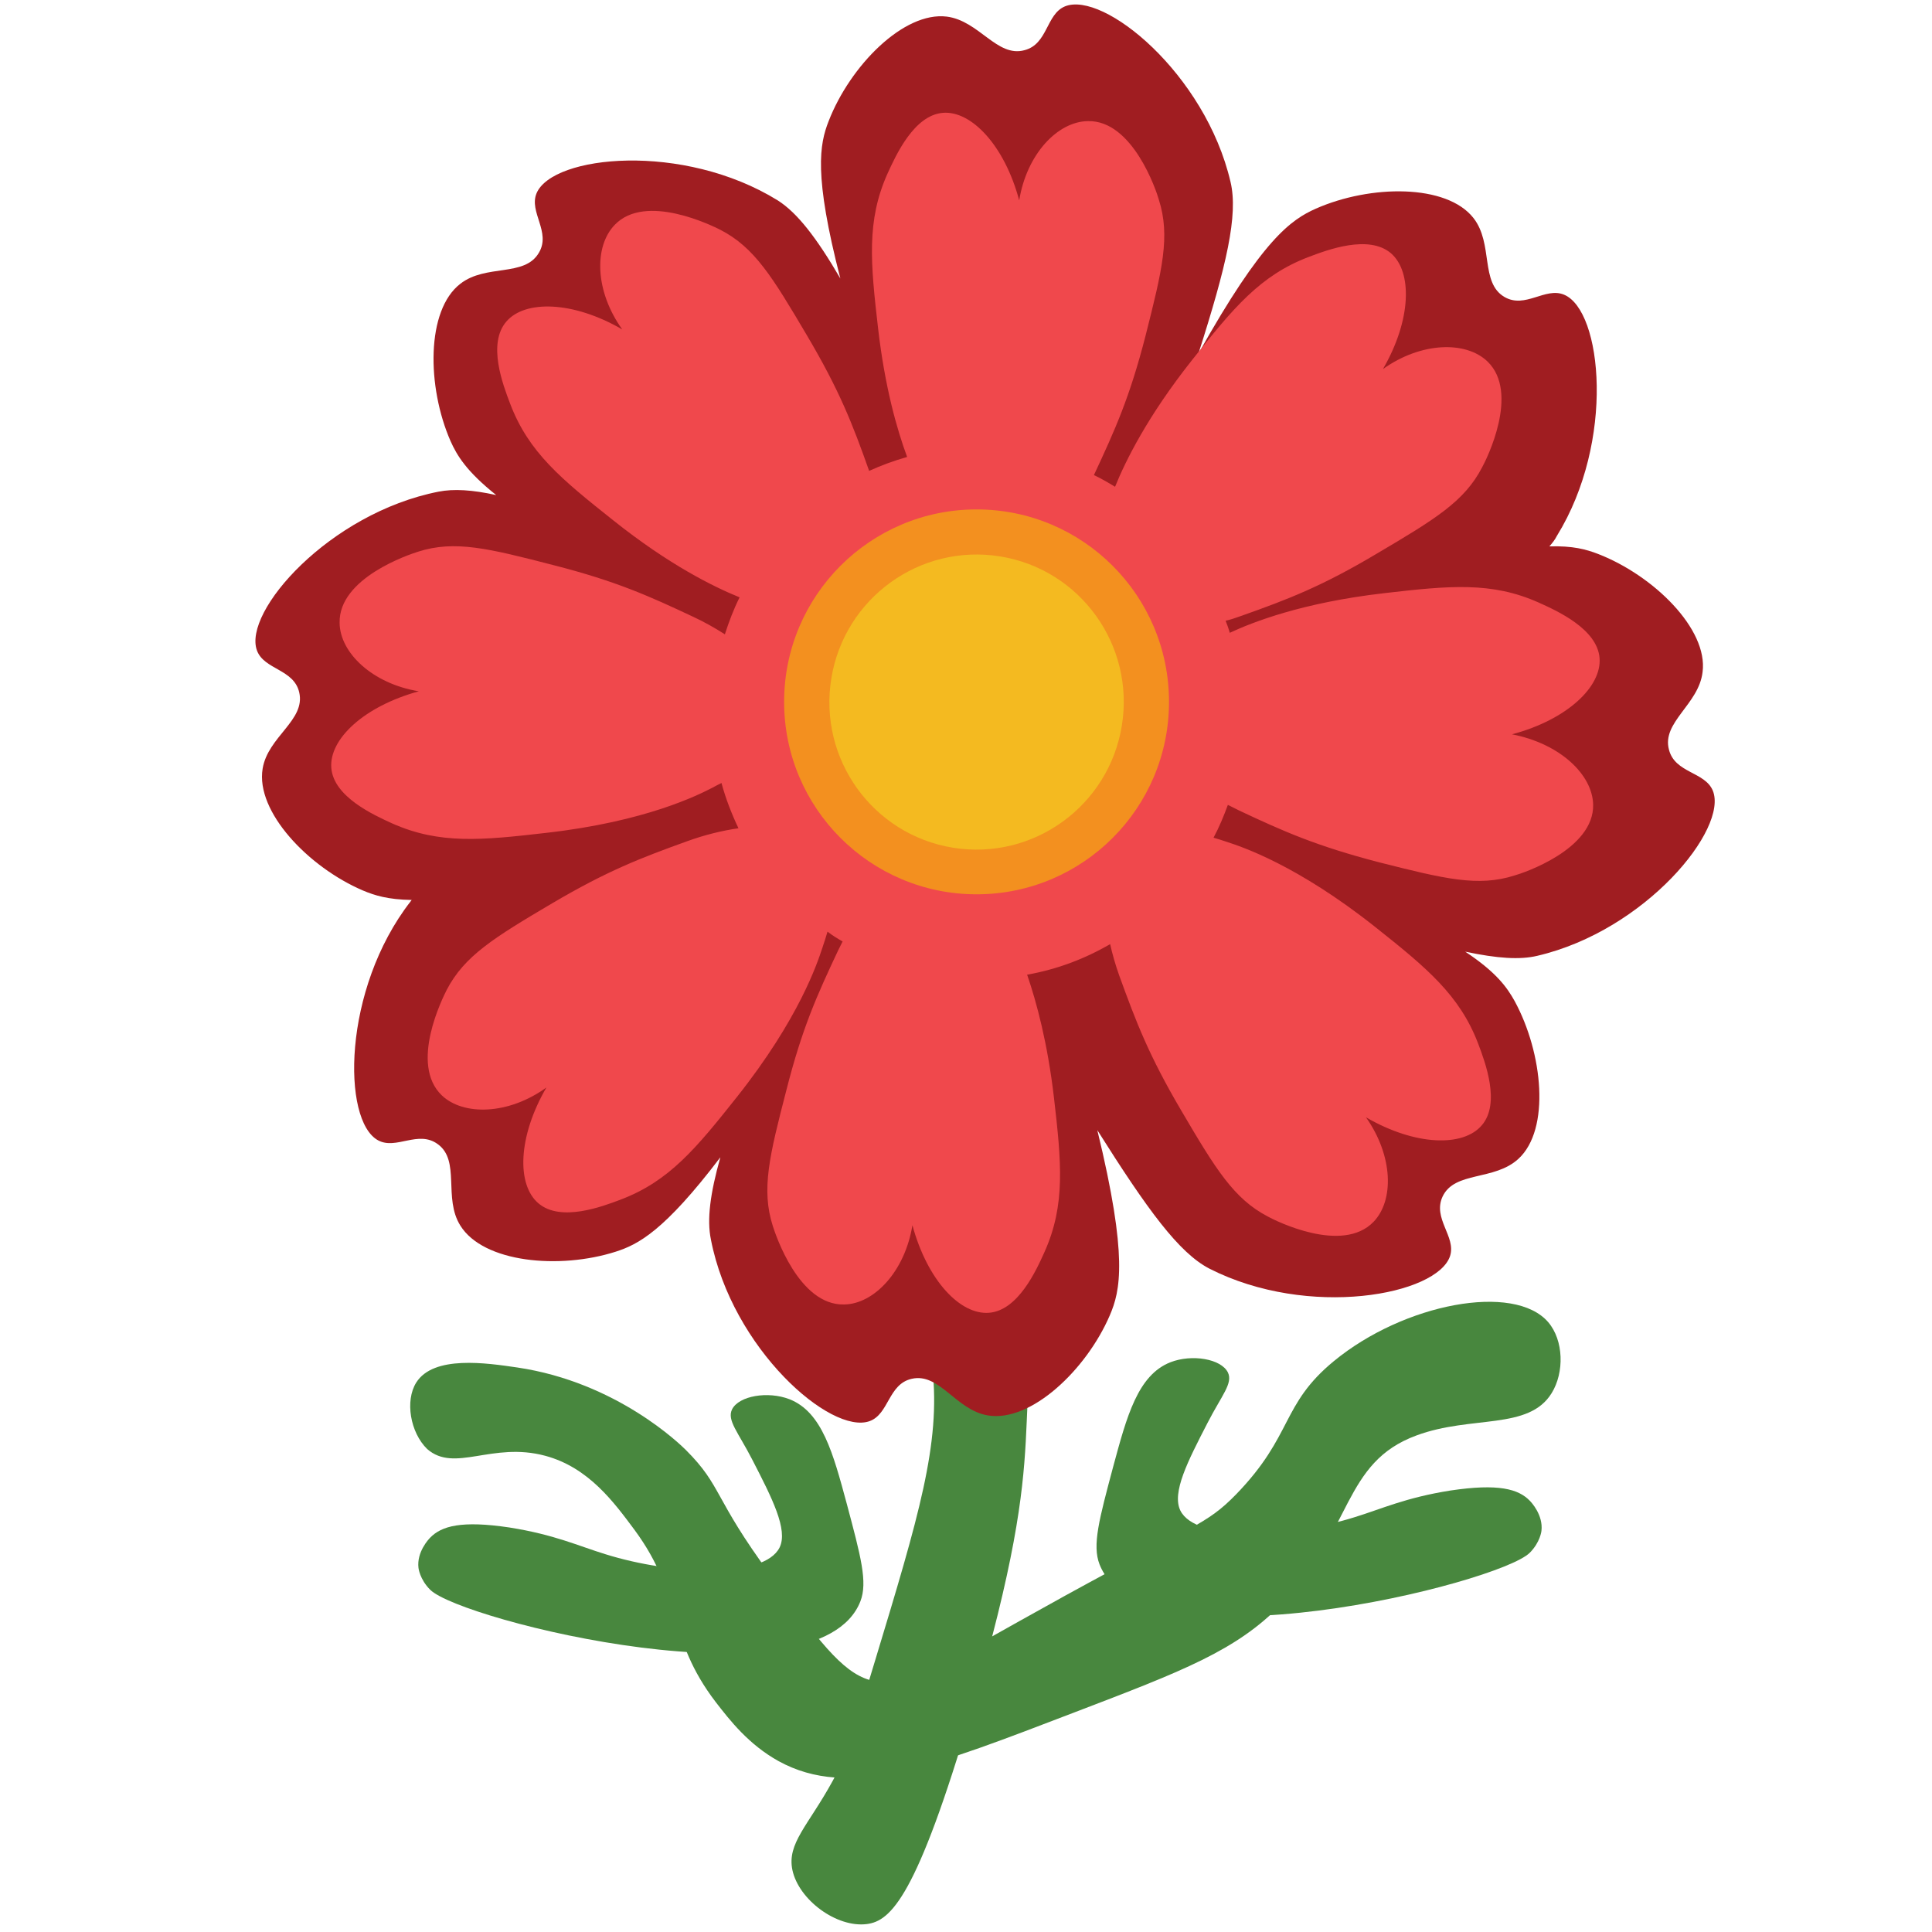
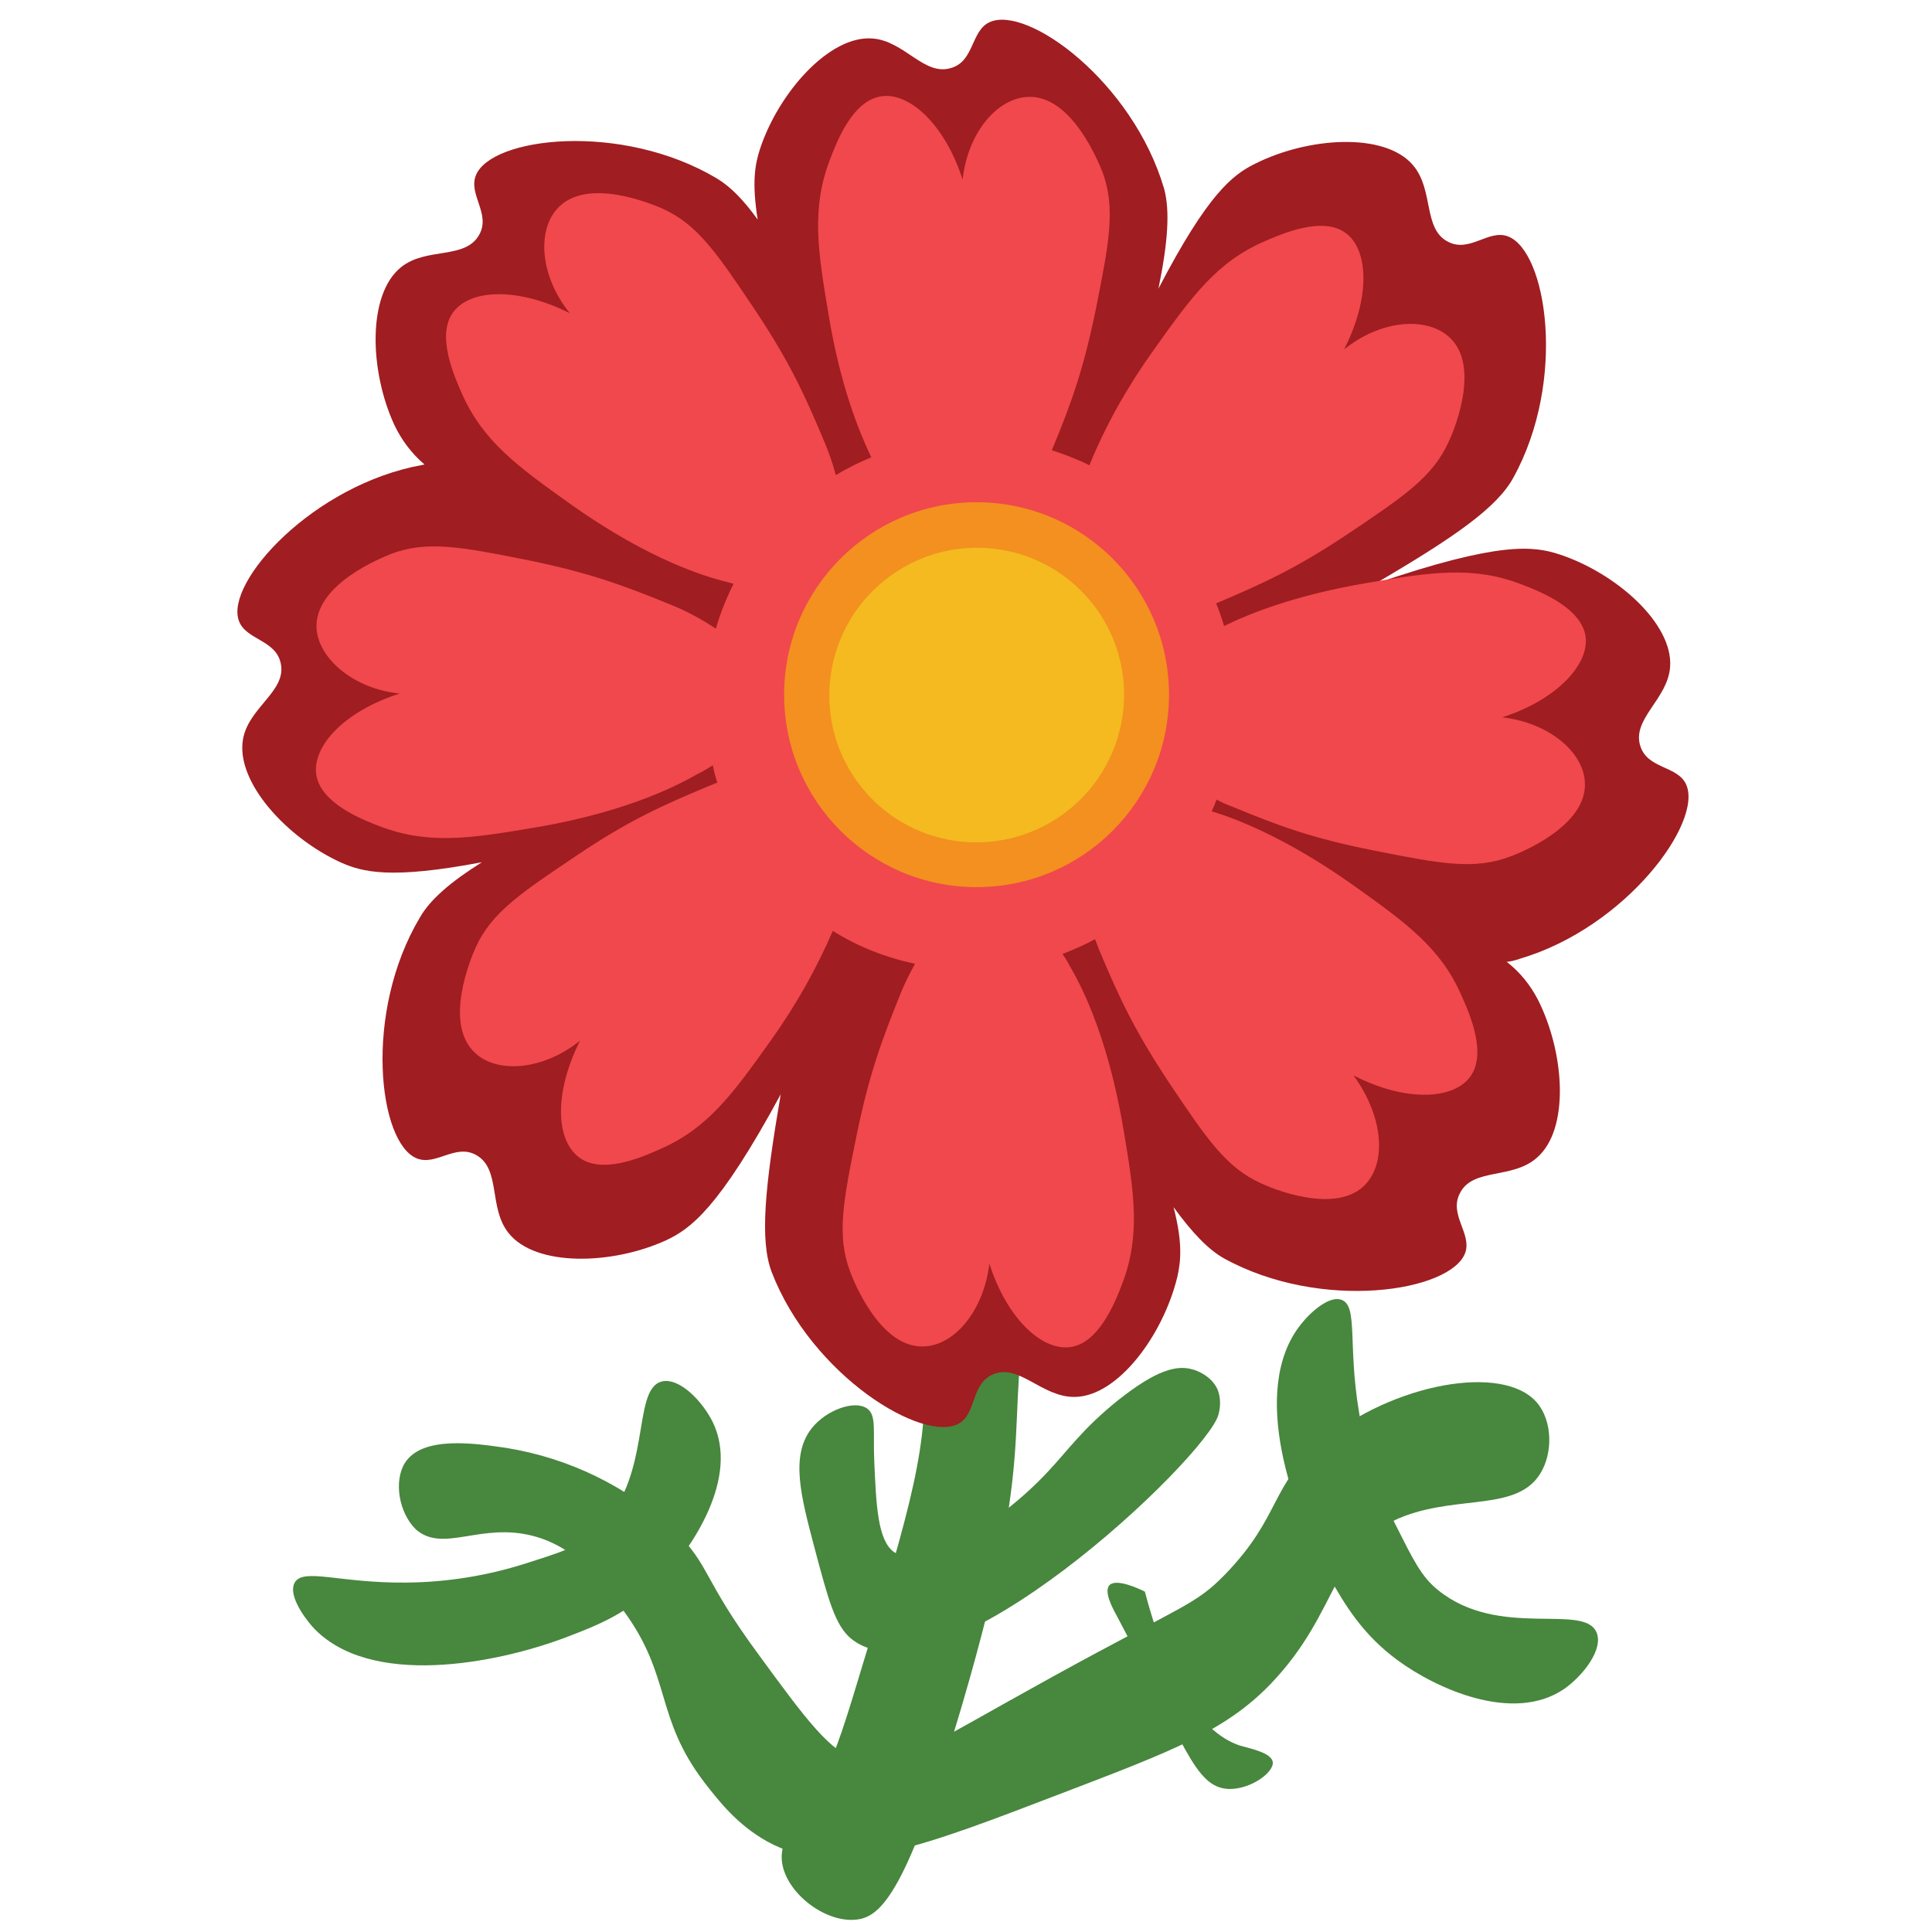
<svg xmlns="http://www.w3.org/2000/svg" version="1.1" id="Layer_1" x="0px" y="0px" viewBox="0 0 512 512" style="enable-background:new 0 0 512 512;" xml:space="preserve">
  <style type="text/css">
	.st0{fill:#48873E;}
	.st1{fill:#A01D21;}
	.st2{fill:#F0484C;}
	.st3{fill:#F3901F;}
	.st4{fill:#F4BA20;}
</style>
-   <g id="tallo">
-     <path class="st0" d="M257.4,453.6c-14.4,49-21.3,55.5-27.7,56.3c-8,1-18-6.4-19.7-14.3c-1.5-7.1,4.2-11.8,10.7-23.7   c3.6-6.5,6.1-14.9,11.2-31.8c11.6-38.3,17.4-57.5,15.2-77.4c-2.3-21.1-9.9-28.3-4-38.5c7.2-12.4,27.8-18,34.4-11.6   c4.4,4.2,2.1,13,0.9,17.9C265.9,382.1,280.4,375.3,257.4,453.6z" />
-     <path class="st0" d="M110.3,366.4c4.6-7.3,18.6-5.2,26.8-4c26.4,3.9,43.3,20.5,44.7,21.9c9.6,9.6,7.2,12.5,22.4,33.1   c12.5,17.1,18.8,25.6,26.2,27.8c9.6,2.8,15.7-2.4,52-22.4c34.2-18.8,37.3-18.7,45.2-26.8c15.2-15.7,11.8-23.7,25.9-35.3   c18.6-15.3,47.8-20.8,56.8-10.3c4.1,4.8,4.3,13.3,0.9,18.8c-6.1,9.9-21.2,5.8-35.8,11.2c-19.6,7.2-16.8,25-35.8,44.7   c-11.9,12.3-26.1,17.7-54.6,28.6c-37.4,14.3-59.8,23.4-78.7,13c-7.9-4.4-12.8-10.7-16.6-15.6c-13.3-17.4-8.6-28.1-21.5-45.6   c-5.5-7.4-12.2-16.6-23.7-19.7c-14.1-3.8-24,4.6-31.3-1.8C108.7,379.6,107.3,371.2,110.3,366.4z" />
-     <path class="st0" d="M320,377.1c3.8-7.4,6.8-10.5,5.4-13.4c-1.8-3.6-9.5-4.9-15.2-2.7c-8.7,3.4-11.6,14.4-15.2,27.7   c-3.7,13.9-5.6,20.8-3.6,25.9c11.2,28.5,105.8,5.1,114-3.1c2.8-2.8,3.1-5.8,3.1-5.8c0.5-4.2-2.7-7.6-3.1-8c-3-3.1-8.3-4.6-21-2.7   c-12,1.9-18.3,4.9-25.5,7.1c-17.6,5.5-42,6.5-46.1-1.8C310.5,395.5,314.8,387.2,320,377.1z" />
-     <path class="st0" d="M199.4,386.9c-3.8-7.4-6.8-10.5-5.4-13.4c1.8-3.6,9.5-4.9,15.2-2.7c8.7,3.4,11.6,14.4,15.2,27.7   c3.7,13.9,5.6,20.8,3.6,25.9c-11.2,28.5-105.8,5.1-114-3.1c-2.8-2.8-3.1-5.8-3.1-5.8c-0.5-4.2,2.7-7.6,3.1-8c3-3.1,8.3-4.6,21-2.7   c12,1.9,18.3,4.9,25.5,7.1c17.6,5.5,42,6.5,46.1-1.8C208.9,405.4,204.6,397,199.4,386.9z" />
-   </g>
-   <path class="st1" d="M407.4,253.3c28.7-6.7,50.7-33.7,46.5-43.8c-2.1-5-10-4.6-11.6-10.8c-2-7.3,7.9-12,8.9-20.6  c1.5-11.4-13-25.6-27.7-31.3c-3.1-1.2-6.7-2.2-12.9-2c0.8-0.9,1.5-1.8,2-2.8c15.5-25.1,12-59.7,1.9-63.9c-5-2.1-10.3,3.8-15.8,0.6  c-6.5-3.8-2.9-14.1-8.2-20.9c-7.1-9.1-27.3-8.9-41.8-2.5c-6.5,2.9-14.1,8-31.1,38.4c7.4-23.2,10.6-36.7,8.5-45.5  c-6.7-28.7-33.7-50.7-43.9-46.5c-5,2.1-4.5,10-10.7,11.6c-7.3,2-12-7.8-20.6-8.9c-11.4-1.4-25.6,13-31.3,27.7  c-2.4,6.1-4,14.2,3.1,41.7c-6.3-10.8-11.4-17.4-16.6-20.7c-25.1-15.5-59.6-12-63.9-1.9c-2.1,5,3.9,10.3,0.6,15.8  c-3.8,6.5-14,2.9-20.8,8.2c-9.1,7-8.9,27.3-2.6,41.7c1.7,3.8,4.2,8,12.1,14.3c-6.3-1.4-11.3-1.7-15.3-0.9  c-28.9,5.7-51.9,31.8-48.1,42.1c1.9,5.1,9.8,4.9,11.2,11.1c1.7,7.4-8.3,11.7-9.7,20.2c-1.9,11.4,12.1,26.1,26.6,32.3  c3.1,1.3,6.6,2.4,12.9,2.5c-0.1,0.1-0.2,0.3-0.3,0.4c-18.1,23.3-18.2,58.1-8.6,63.3c4.8,2.6,10.6-2.8,15.8,1  c6.1,4.4,1.4,14.3,6,21.6c6.1,9.8,26.2,11.7,41.2,6.9c5.9-1.9,12.8-5.4,27.7-25c-2.7,9.6-3.6,16.5-2.5,21.8  c5.6,28.9,31.8,51.9,42.1,48.1c5.1-1.9,4.9-9.8,11.1-11.2c7.4-1.7,11.7,8.3,20.2,9.7c11.4,1.9,26.1-12.1,32.3-26.5  c2.8-6.5,4.9-15.4-3.3-49.1c13.3,21.1,21.6,32.5,29.7,36.7c26.3,13.4,60.5,7,63.8-3.4c1.6-5.1-4.7-9.9-2-15.7  c3.2-6.8,13.7-4.1,20.1-10c8.5-7.8,6.5-28-1-41.8c-2-3.6-4.8-7.6-13.1-13.1C396.8,254,402.8,254.4,407.4,253.3z M281.7,233  c-3.3,2.2-6.3,3.2-8.8,4c-0.4-1.3-0.8-2.5-1.2-3.6c-6.5,2.2-16.1,4.2-26,0.8c-8.8-3-11.3-8.1-16.7-7.8c-2.1,0.1-4,1-5.8,2.6  c-2.2-2.6-4.1-5.5-5.5-9c-3.5-8.6-1.4-13.8-5.1-17.7c-0.9-1-2.1-1.7-3.4-2.1c-0.2-4,0.3-8.2,1.8-12.5c1.6-4.7,3.8-7.6,5.4-10.1  c1.2,0.5,2.2,1.1,3.2,1.5c2.8-6.2,7.9-14.6,17.1-19.6c8.2-4.4,13.7-2.8,17.1-7c1.8-2.1,2.3-4.9,2-8.3c5-0.9,10.8-1.1,16.8,0.7  c8.2,2.5,11.1,6.9,15.8,7.2c-0.6,1.2-1,2.2-1.5,3.2c6.2,2.8,14.6,7.9,19.6,17.1c4,7.3,3.1,12.4,5.8,15.9c0.1,3.6-0.2,7.4-1.4,11.3  c-2.3,7.6-6.3,10.7-7.1,14.8c-2.5-0.9-4.7-1.7-6.7-2.4C294.8,218.4,290.5,227.3,281.7,233z" />
-   <path class="st2" d="M422.2,213.2c0.3,11.9-18.6,18.2-20.8,18.8c-9.7,3.1-18.6,0.9-36-3.5c-16.5-4.3-25.1-8.1-37-13.7  c-1-0.5-2-1-3-1.5c-1.1,3-2.3,5.9-3.8,8.7c1.1,0.3,2.3,0.7,3.5,1.1c4,1.3,18.6,6.1,39.4,22.6c13.6,10.8,22.3,18,27.2,30.8  c1.9,5,6,15.9,1,21.7c-4.9,5.8-17.6,5.5-30.7-2.1c7.2,10.2,7.5,22,2,27.7c-8.3,8.6-26-0.3-28-1.4c-9-4.7-13.8-12.5-22.9-28  c-8.6-14.6-12-23.5-16.5-35.9c-1-2.8-1.8-5.6-2.4-8.3c-6.7,3.9-14.1,6.7-22,8.1c2.5,7.3,5.4,18,7.1,32.5c2,17.3,3.1,28.5-2.5,41  c-2.2,4.9-7,15.5-14.7,16.1c-7.6,0.6-16.3-8.5-20.3-23.2c-2,12.3-10.2,20.9-18.1,21c-12,0.3-18.2-18.6-18.9-20.8  c-3.1-9.7-0.9-18.6,3.6-36c4.2-16.5,8.1-25.1,13.7-37c0.4-0.8,0.8-1.6,1.2-2.4c-1.4-0.8-2.7-1.6-4-2.6c-0.4,1.4-0.9,2.9-1.4,4.4  c-1.3,3.9-6.1,18.6-22.6,39.4c-10.8,13.6-17.9,22.3-30.8,27.2c-5,1.9-15.9,6-21.8,1c-5.8-4.9-5.5-17.6,2.1-30.7  c-10.1,7.3-22,7.5-27.7,2.1c-8.7-8.3,0.3-26,1.3-28c4.7-9,12.5-13.8,27.9-22.9c14.6-8.6,23.4-12,35.9-16.5c4.7-1.7,9.3-2.8,13.5-3.4  c-1.8-3.8-3.4-7.9-4.5-12c-0.8,0.4-1.6,0.8-2.5,1.3c-3.7,1.9-17.5,8.9-43.8,11.9c-17.3,2-28.4,3.1-41-2.5c-4.8-2.2-15.5-7-16.1-14.7  c-0.6-7.6,8.6-16.3,23.2-20.3c-12.3-2-20.9-10.2-21-18.1c-0.3-12,18.6-18.2,20.8-18.9c9.7-3.1,18.6-0.9,36,3.6  c16.4,4.2,25.1,8.1,37,13.7c3,1.4,5.8,3,8.3,4.6c1.1-3.4,2.3-6.6,3.9-9.8c-6.9-2.8-18.7-8.6-33.6-20.5  c-13.6-10.8-22.3-17.9-27.2-30.8c-1.9-5-6.1-15.9-1-21.8c4.9-5.7,17.6-5.5,30.7,2.1c-7.3-10.2-7.5-22-2-27.7c8.2-8.6,26,0.3,28,1.3  c9.1,4.7,13.8,12.5,22.9,27.9c8.7,14.7,12.1,23.5,16.5,35.9c0,0,0,0.1,0,0.1c3.3-1.5,6.6-2.7,10.1-3.7c-2.7-7.3-5.9-18.5-7.7-34.1  c-2-17.3-3.1-28.5,2.5-41c2.2-4.8,7-15.5,14.7-16.1c7.5-0.6,16.3,8.6,20.2,23.2c2-12.3,10.2-20.9,18.2-21  c11.9-0.3,18.2,18.6,18.8,20.8c3.1,9.7,0.9,18.6-3.5,36c-4.2,16.4-8.1,25-13.7,37c1.9,0.9,3.8,2,5.6,3.1c2.8-6.9,8.6-18.7,20.5-33.7  c10.8-13.6,17.9-22.3,30.8-27.2c5-1.9,15.9-6,21.8-1c5.7,4.9,5.5,17.6-2.1,30.7c10.1-7.2,22-7.5,27.7-2c8.6,8.3-0.3,26-1.4,28  c-4.7,9.1-12.5,13.8-27.9,22.9c-14.6,8.7-23.5,12.1-35.9,16.5c-1.4,0.5-2.8,1-4.2,1.3c0.4,1,0.8,2.1,1.1,3.2c6-2.8,19.2-8,40.9-10.5  c17.3-2,28.5-3.1,41,2.5c4.9,2.2,15.5,7,16.1,14.7c0.6,7.5-8.5,16.3-23.2,20.2C413.5,197.1,422,205.3,422.2,213.2z" />
-   <circle class="st3" cx="258.8" cy="186" r="51" />
-   <ellipse transform="matrix(0.1602 -0.9871 0.9871 0.1602 33.7421 411.7191)" class="st4" cx="258.8" cy="186" rx="39.1" ry="39" />
+   <path class="st0" d="M254.8,452.4c-14.4,49-21.3,55.5-27.7,56.3c-8,1-18-6.4-19.7-14.3c-1.5-7.1,4.2-11.8,10.7-23.7  c3.6-6.5,6.1-14.9,11.2-31.8c11.6-38.3,17.4-57.5,15.2-77.4c-2.3-21.1-9.9-28.3-4-38.5c7.2-12.4,27.8-18,34.4-11.6  c4.4,4.2,2.1,13,0.9,17.9C263.3,380.9,277.8,374.1,254.8,452.4z" />
+   <path class="st0" d="M107.3,387.7c4.6-7.3,18.6-5.2,26.8-4c16.8,2.7,32.3,10.3,44.7,21.9c9.6,9.6,7.2,12.5,22.4,33.1  c12.5,17.1,18.8,25.6,26.2,27.8c9.6,2.8,15.7-2.4,52-22.4c34.2-18.8,37.3-18.7,45.2-26.8c15.2-15.7,11.8-23.7,25.9-35.3  c18.6-15.3,47.8-20.8,56.8-10.3c4.1,4.8,4.3,13.3,0.9,18.8c-6.1,9.9-21.2,5.8-35.8,11.2c-19.6,7.2-16.8,25-35.8,44.7  c-11.9,12.3-26.1,17.7-54.6,28.6c-37.4,14.3-59.8,23.4-78.7,13c-7.9-4.4-12.8-10.7-16.6-15.6c-13.3-17.4-8.6-28.1-21.5-45.6  c-5.5-7.4-12.2-16.6-23.7-19.7c-14.1-3.8-24,4.6-31.3-1.8C105.7,400.9,104.3,392.5,107.3,387.7z" />
+   <path class="st0" d="M360.1,373.9c-2.9-17.6-0.2-27.7-4.5-29.4c-3.2-1.3-8.2,3.1-10.8,6.4c-13.9,17.3-2.3,49.7,7.4,66.9  c4.1,7.3,8.8,15.3,18.2,22.2c10.2,7.5,30.6,16.8,44.1,7.6c5-3.5,10.5-10.5,8.6-15c-3.4-7.9-25.8,1.9-42-11.2  c-4.5-3.6-6.7-8.3-11.3-17.4C365,394.6,361.7,384.4,360.1,373.9z" />
+   <path class="st0" d="M107.8,419.4c-17.8,0.2-27.4-4-29.7,0c-1.7,3,1.9,8.5,4.7,11.7c15,16.4,48.8,9.8,67.2,2.8  c7.9-3,16.5-6.3,24.7-14.6c8.9-9,21.3-27.8,14.2-42.4c-2.7-5.5-8.8-11.9-13.5-10.8c-8.3,2.1-2.1,25.8-17.4,39.8  c-4.3,3.9-9.2,5.4-18.9,8.5C129,417.6,118.4,419.3,107.8,419.4z" />
+   <path class="st0" d="M303.4,421.8c-1.6-0.8-7.6-3.6-9.4-1.7c-1.5,1.7,0.8,6,1.9,8c18,33.8,20.6,45.7,29.8,46  c5.8,0.1,11.9-4.4,11.6-7.1c-0.3-2.5-5.9-3.6-8.7-4.4C320.9,460,311.2,451.2,303.4,421.8z" />
+   <path class="st0" d="M231.7,387.5c-0.4-8.3,0.7-12.5-2-14.3c-3.4-2.2-10.7,0.5-14.5,5.2c-5.9,7.3-2.9,18.3,0.6,31.6  c3.7,13.9,5.5,20.8,9.8,24.3c23.9,19.1,94.3-48.2,97.3-59.4c0.6-2.2,0.6-4.5-0.2-6.6c-1.7-3.9-6.1-5.3-6.7-5.4  c-4.1-1.2-9.5,0.1-19.6,8.1c-9.5,7.6-13.4,13.4-18.6,18.9c-12.5,13.5-33.2,26.5-40.9,21.4C232.6,408.2,232.2,398.9,231.7,387.5z" />
+   <path class="st1" d="M324.4,333.5c25.8,14.2,60.2,8.8,63.9-1.5c1.8-5.1-4.4-10.1-1.4-15.8c3.4-6.8,13.9-3.6,20.4-9.4  c8.7-7.5,7.4-27.7,0.3-41.8c-2-3.9-4.8-7.4-8.3-10.1c1.1-0.1,2.3-0.4,3.4-0.8c28.3-8.3,48.8-36.4,44.1-46.3  c-2.3-4.9-10.2-4-12.1-10.1c-2.3-7.2,7.3-12.4,7.9-21c0.8-11.5-14.4-24.9-29.4-29.8c-6.8-2.2-15.8-3.5-48.8,7.8  c21-12.3,32.4-20.2,36.7-28.2c14.2-25.8,8.8-60.2-1.6-63.9c-5.1-1.8-10,4.4-15.7,1.5c-6.8-3.4-3.7-13.8-9.4-20.4  c-7.5-8.7-27.7-7.4-41.8-0.3c-5.9,2.9-12.5,7.9-25.6,33.1c2.5-12.2,3.1-20.6,1.5-26.5c-8.3-28.3-36.3-48.8-46.3-44.1  c-4.9,2.3-4,10.3-10.1,12.1c-7.2,2.3-12.4-7.2-20.9-7.8c-11.4-0.9-24.9,14.4-29.8,29.3c-1.3,4-2.2,8.8-0.6,18.7  c-3.8-5.3-7.3-8.8-10.8-10.9c-25.3-15.1-59.9-11-63.9-0.8c-2,5.1,4,10.2,0.9,15.7c-3.7,6.7-14,3.2-20.7,8.6  c-9,7.2-8.4,27.5-1.8,41.8c1.9,4,4.6,7.6,8,10.5c-0.1,0-0.4,0.1-0.5,0.1c-29,5.2-52.4,31.1-48.7,41.3c1.8,5.1,9.8,5,11.1,11.3  c1.6,7.4-8.5,11.6-10,20.1c-2,11.4,11.7,26.2,26,32.7c5.7,2.5,13.1,4.5,37.3-0.1c-8.4,5.3-13.7,9.9-16.4,14.6  c-15.1,25.3-11,59.9-0.8,63.9c5.1,2,10.2-4,15.7-0.9c6.6,3.7,3.2,14,8.6,20.7c7.2,9,27.5,8.4,41.7,1.9c6.4-3,13.9-8.2,30.4-38.7  c-4.2,24.6-5.6,38.6-2.4,47.1c10.6,27.5,40.3,45.6,49.7,40.1c4.6-2.7,3.1-10.5,9-13c6.9-2.9,12.9,6.1,21.6,6  c11.5-0.1,23.5-16.5,27.2-31.8c0.9-4,1.5-8.9-1-18.5C316.1,326.9,320.3,331.2,324.4,333.5z M244.4,234.4c-3.2-0.5-6.3-1.5-9.2-2.9  c0.6-1.2,1.1-2.4,1.5-3.5c-6.3-2.7-14.8-7.6-19.9-16.8c-4.5-8.1-3-13.6-7.2-17c-1.7-1.3-3.9-2-6.1-1.9c0.1-3.5,0.7-7,1.9-10.4  c3.1-8.7,8.2-11.2,8-16.6c0-1.4-0.4-2.7-1.1-3.8c2.7-3.3,6-6.1,9.7-8.1c3.4-1.8,7-3.1,10.8-3.9c0.6,1.2,0.9,2.3,1.4,3.3  c6.2-2.7,15.6-5.6,25.8-3.1c9,2.2,12.1,7.1,17.4,6.2c2.7-0.4,5-2.1,7-4.8c4.9,2.9,9,6.9,12,11.7c4.4,7.3,3.6,12.5,6.9,15.9  c-1.3,0.5-2.2,1-3.3,1.4c2.7,6.2,5.6,15.6,3.1,25.8c-1.9,8.1-6,11.3-6.3,15.7c-2.4,2.9-5.3,5.5-8.6,7.5c-6.8,4.1-11.8,3.8-15.2,6.3  c-1.3-2.3-2.4-4.4-3.4-6.3C264,232.3,254.8,236,244.4,234.4L244.4,234.4z" />
+   <path class="st2" d="M362.2,313.5c-7.7,9-26,1.1-28,0.1c-9.3-4.2-14.4-11.8-24.4-26.7c-9.4-14.2-13.3-22.8-18.4-34.9l-1.2-3.1  c-2.8,1.5-5.7,2.8-8.6,3.9c0.6,1,1.3,2,1.9,3.2c2.1,3.6,9.8,17,14.2,43.1c2.9,17.1,4.6,28.3-0.3,41.1c-1.9,5-6.2,15.8-13.8,16.8  s-16.8-7.7-21.4-22.1c-1.5,12.4-9.1,21.4-17,21.9c-11.9,0.9-19.1-17.6-19.9-19.8c-3.6-9.5-1.9-18.5,1.7-36.1  c3.4-16.6,6.8-25.5,11.7-37.7c1.1-2.7,2.4-5.3,3.8-7.8c-7.7-1.6-15.1-4.5-21.8-8.7c-4.4,10.2-9.9,19.9-16.4,29  c-10.1,14.2-16.7,23.3-29.3,28.8c-4.9,2.2-15.6,6.9-21.7,2.1s-6.4-17.2,0.4-30.8c-9.7,7.8-21.6,8.7-27.5,3.5  c-9.1-7.8-1.1-26-0.2-28.1c4.2-9.3,11.8-14.4,26.7-24.4c14.1-9.5,22.8-13.3,34.9-18.4l2.5-1c-0.5-1.5-0.9-3-1.2-4.6  c-1.2,0.8-2.6,1.6-4,2.3c-3.6,2-17,9.8-43.1,14.2c-17.1,2.9-28.2,4.6-41.1-0.3c-5-1.9-15.8-6.2-16.9-13.8c-1-7.7,7.7-16.8,22.1-21.4  c-12.3-1.3-21.3-9.2-22-17c-0.9-12,17.6-19.1,19.7-20c9.5-3.6,18.5-1.9,36.1,1.6c16.6,3.4,25.4,6.7,37.7,11.7  c4.3,1.7,8.4,3.9,12.3,6.5c1.2-4.1,2.8-8.1,4.7-11.9c-0.9-0.2-1.7-0.5-2.7-0.7c-4-1.1-19-5.1-40.5-20.4  c-14.2-10.1-23.2-16.7-28.8-29.3c-2.1-4.8-6.9-15.6-2.2-21.7c4.7-6.1,17.3-6.4,30.8,0.4c-7.8-9.7-8.7-21.5-3.5-27.5  c7.8-9.1,26-1.1,28.1-0.2c9.3,4.2,14.4,11.8,24.4,26.7c9.4,14.1,13.3,22.8,18.4,34.9c1.2,2.9,2.3,5.9,3.1,9c3-1.8,6.2-3.4,9.4-4.7  c-3.2-6.7-8.2-18.9-11.3-37.7c-2.9-17.1-4.6-28.2,0.3-41.1c1.9-5,6.1-15.9,13.8-16.9c7.5-1,16.8,7.7,21.4,22.1  c1.4-12.5,9.1-21.4,17-21.9c11.9-0.9,19.1,17.6,20,19.7c3.6,9.6,1.9,18.5-1.6,36.1c-3.4,16.7-6.7,25.6-11.7,37.7l-0.1,0.1  c3.4,1.1,6.8,2.4,10,4c4.4-10.8,10.2-21,17-30.5c10.1-14.2,16.7-23.3,29.3-28.8c4.8-2.1,15.6-6.8,21.7-2.2s6.4,17.3-0.5,30.8  c9.7-7.8,21.5-8.7,27.6-3.5c9.1,7.7,1.1,26,0.1,28c-4.2,9.3-11.8,14.4-26.7,24.4c-14.1,9.4-22.7,13.2-34.9,18.4c0.8,2,1.5,4,2.1,6  c6.7-3.3,18.9-8.2,37.8-11.4c17.1-2.9,28.2-4.6,41.1,0.4c5,1.9,15.8,6.2,16.9,13.8c1,7.4-7.7,16.8-22.1,21.4  c12.3,1.4,21.4,9.1,21.9,17c0.9,11.9-17.6,19.1-19.8,19.9c-9.6,3.6-18.5,1.9-36.1-1.6c-16.7-3.3-25.6-6.7-37.7-11.7  c-1.4-0.5-2.7-1.1-4-1.8c-0.4,1.1-0.8,2.1-1.3,3.1c6.3,1.9,19.6,6.9,37.4,19.5c14.2,10.1,23.3,16.7,28.8,29.3  c2.2,4.9,6.9,15.6,2.2,21.7c-4.6,6-17.2,6.5-30.8-0.5C366.5,295.7,367.4,307.5,362.2,313.5z" />
+   <circle class="st3" cx="258.8" cy="184.1" r="51" />
+   <ellipse transform="matrix(0.7788 -0.6273 0.6273 0.7788 -58.2656 203.0861)" class="st4" cx="258.8" cy="184.2" rx="39.1" ry="39" />
</svg>
